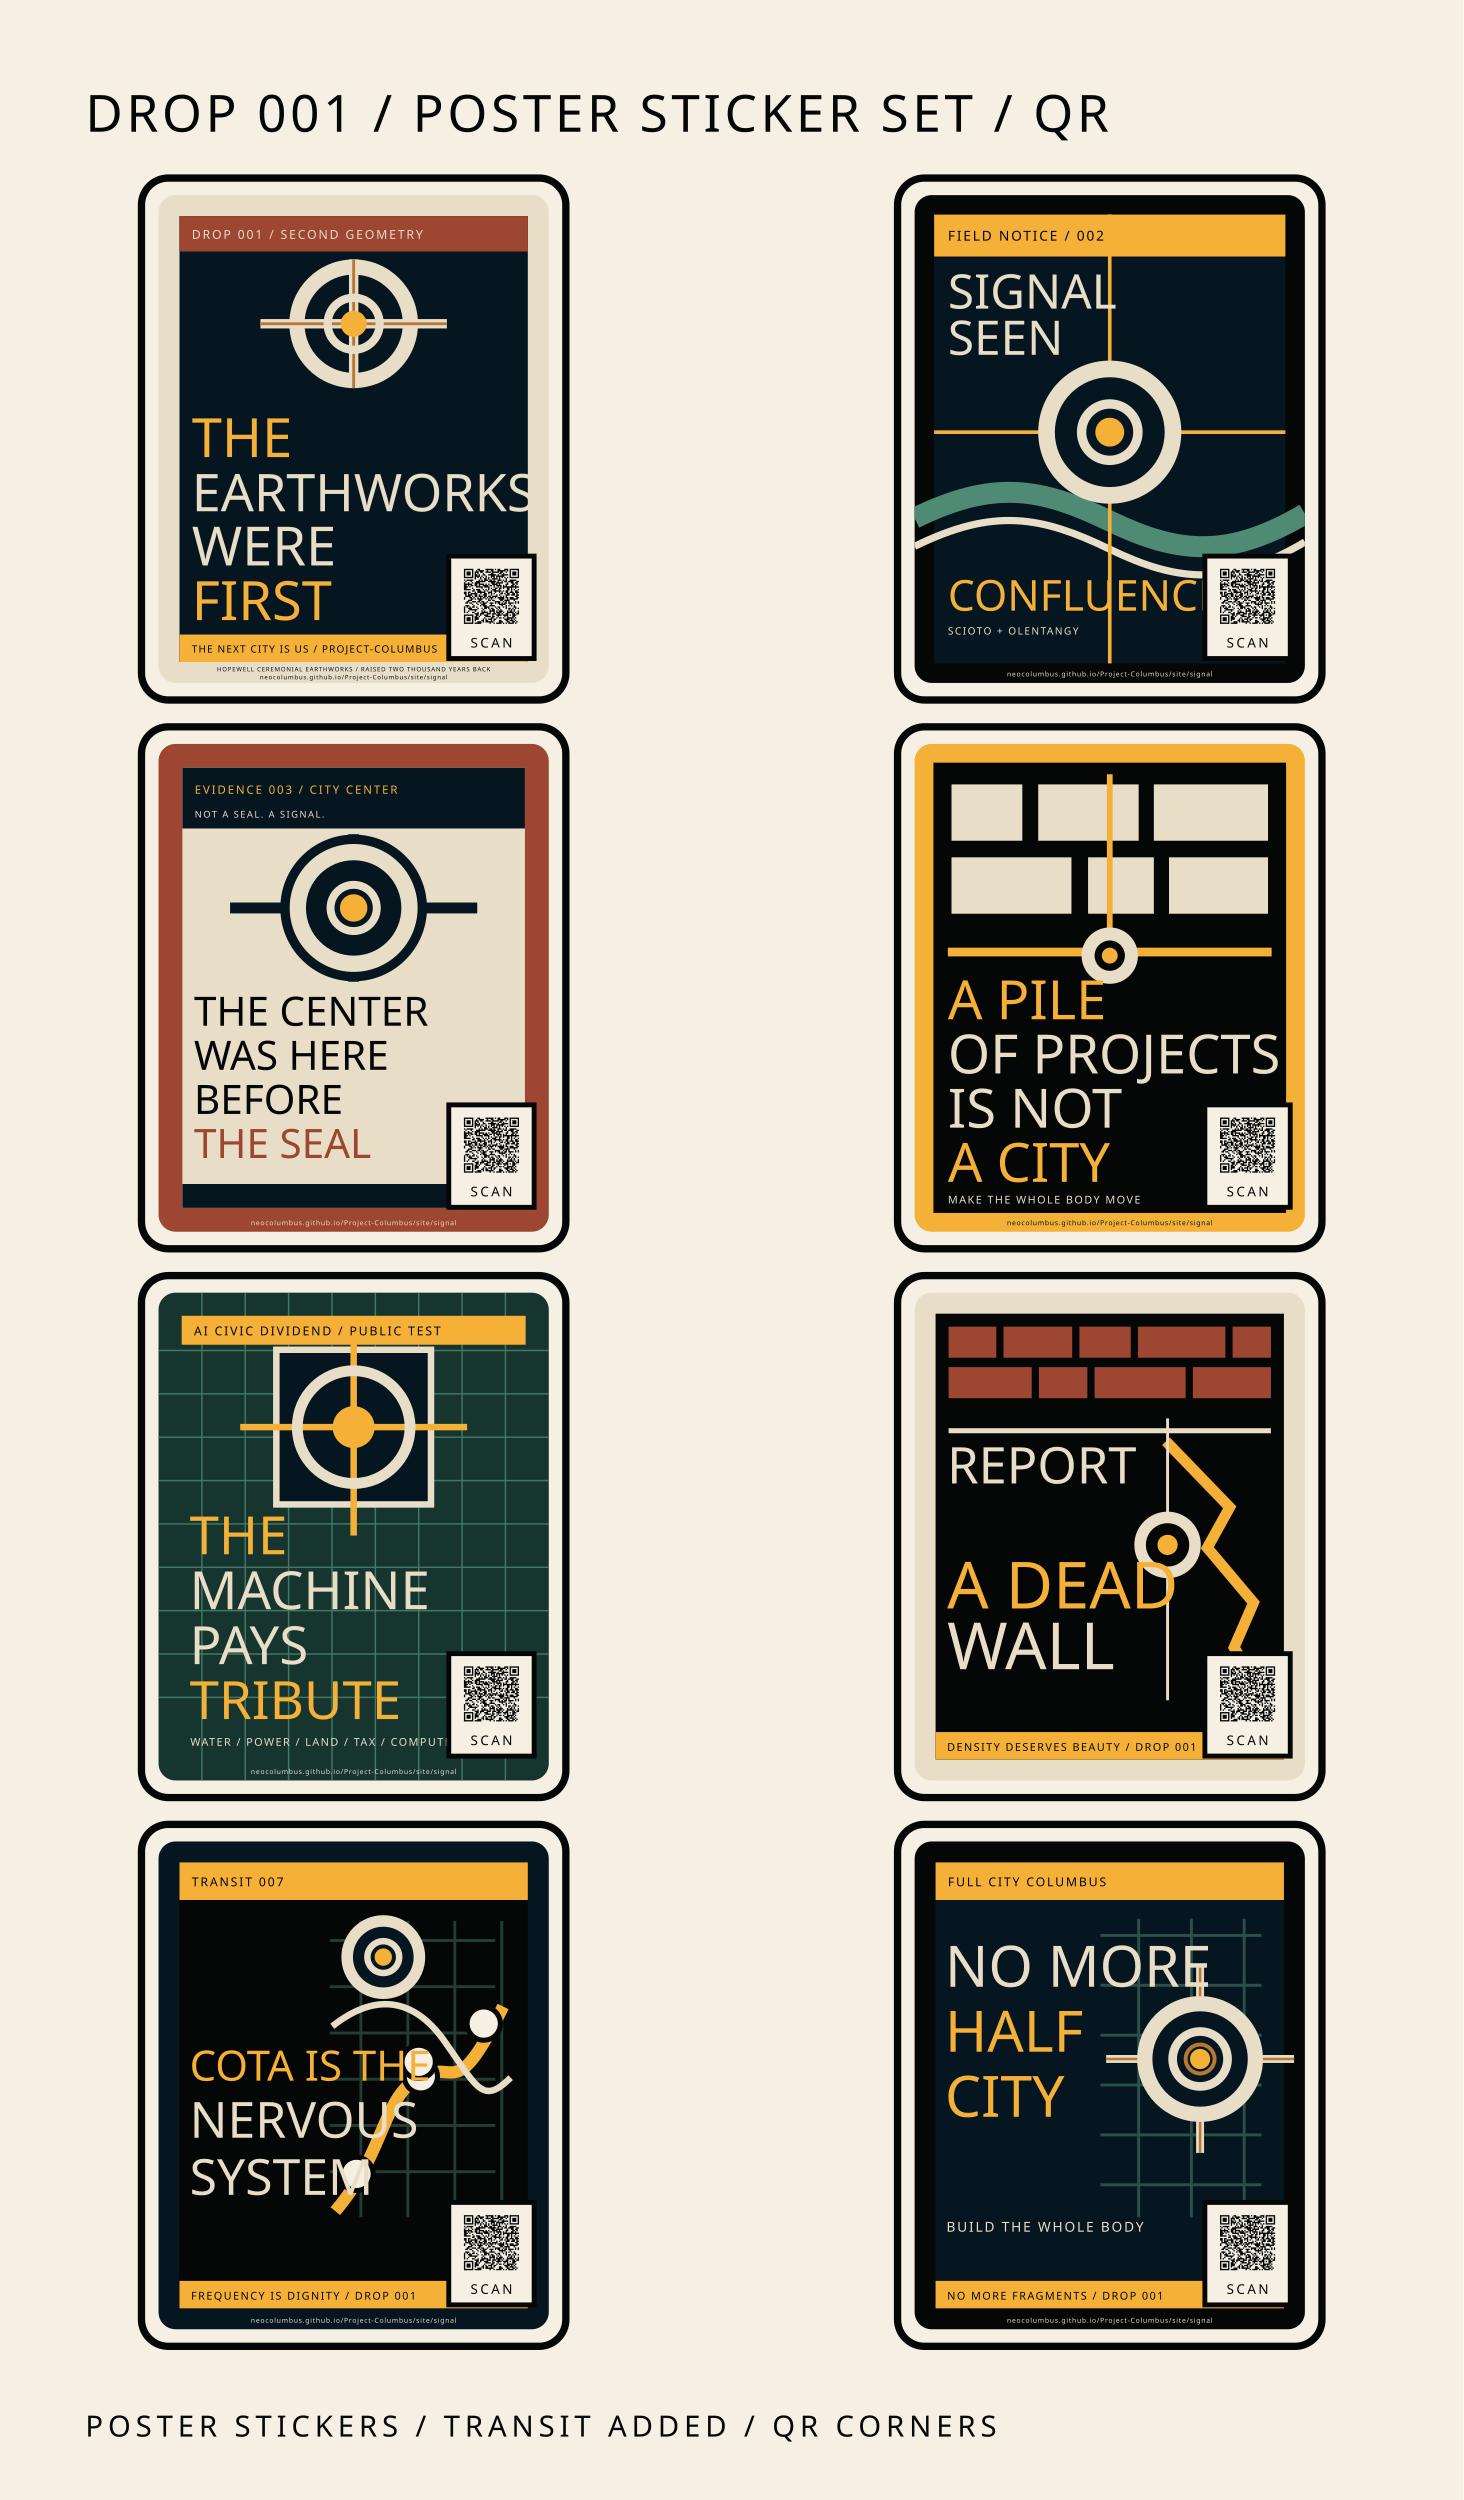
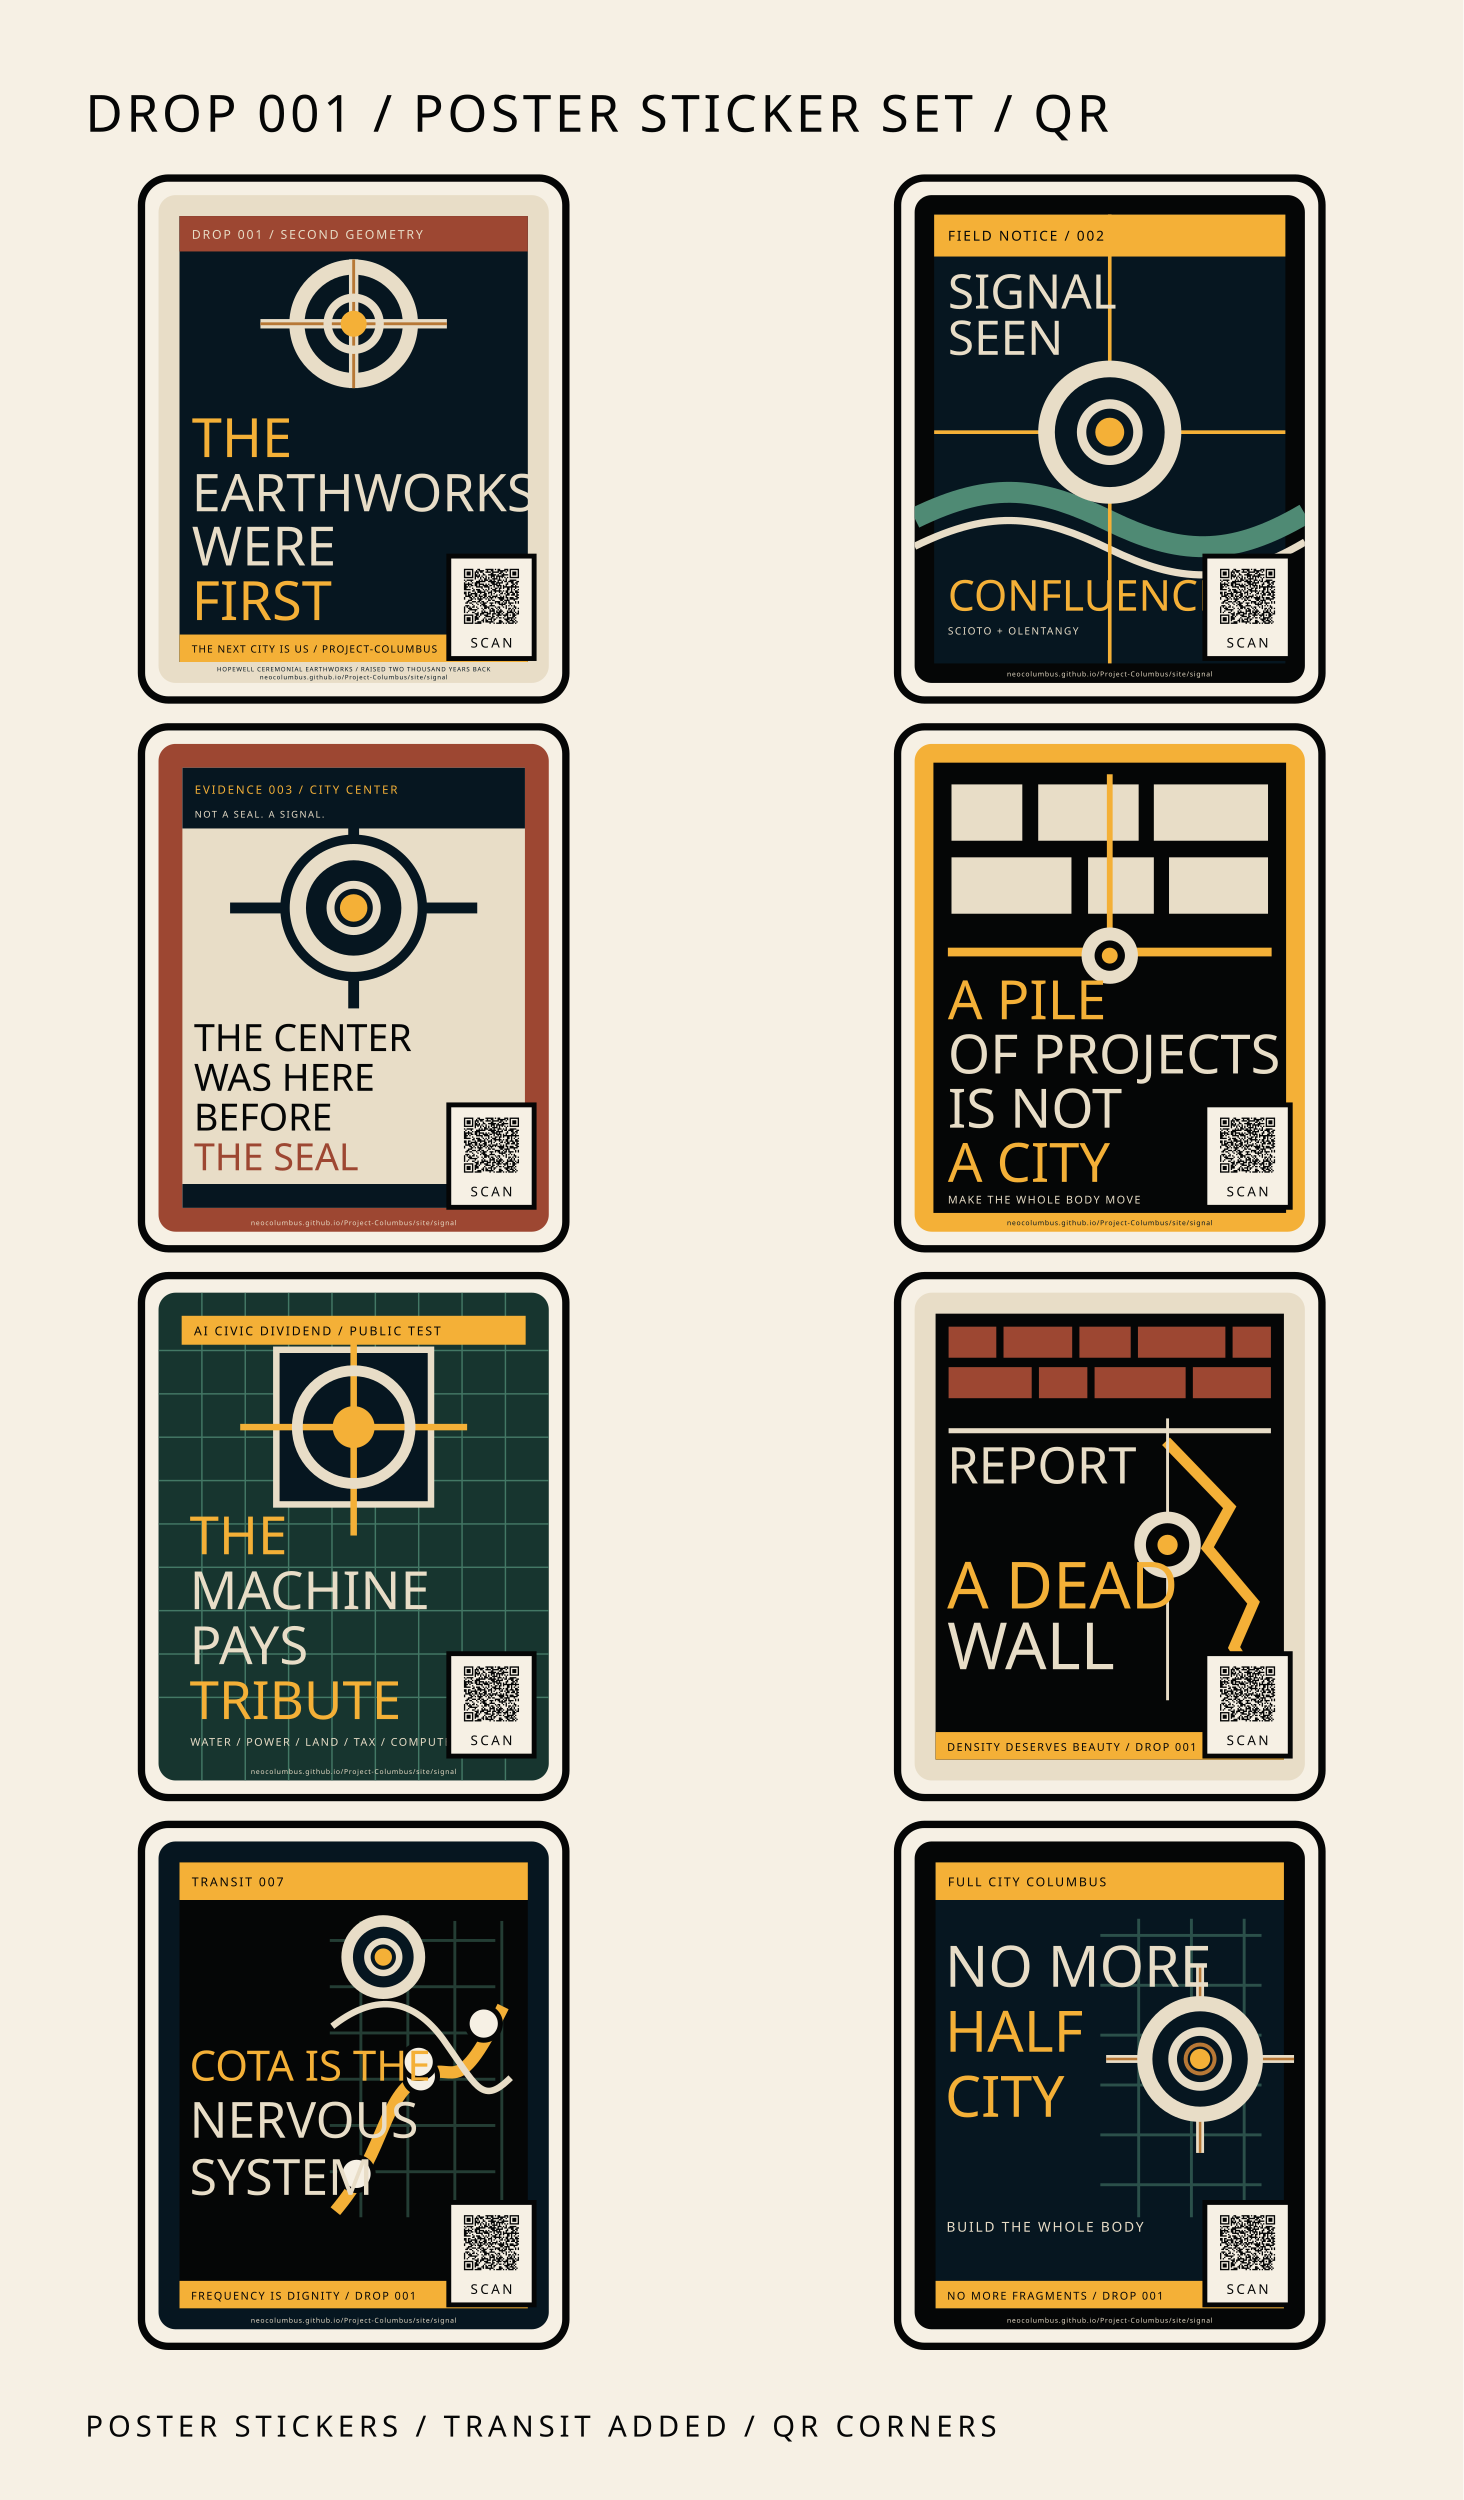
<svg xmlns="http://www.w3.org/2000/svg" viewBox="0 0 1200 2050" role="img" aria-labelledby="title desc">
  <defs>
    <clipPath id="poster-sticker">
      <rect width="320" height="400" rx="14" />
    </clipPath>
    <g id="sticker-frame">
      <rect x="-14" y="-14" width="348" height="428" rx="22" fill="#F6F0E4" />
      <rect x="-14" y="-14" width="348" height="428" rx="22" fill="none" stroke="#050606" stroke-width="6" />
    </g>
    <symbol id="project-qr" viewBox="0 0 49 49">
      <rect width="49" height="49" fill="#F6F0E4" />
      <path stroke="#050606" d="M4 4.5h7m3 0h2m4 0h6m1 0h1m1 0h2m3 0h3m1 0h7M4 5.5h1m5 0h1m2 0h1m1 0h4m2 0h1m2 0h2m3 0h6m1 0h1m1 0h1m5 0h1M4 6.5h1m1 0h3m1 0h1m1 0h3m1 0h2m2 0h4m1 0h5m1 0h2m2 0h1m2 0h1m1 0h3m1 0h1M4 7.5h1m1 0h3m1 0h1m1 0h1m1 0h1m3 0h1m5 0h2m4 0h2m1 0h1m4 0h1m1 0h3m1 0h1M4 8.5h1m1 0h3m1 0h1m1 0h2m1 0h1m2 0h2m2 0h6m1 0h1m2 0h5m1 0h1m1 0h3m1 0h1M4 9.5h1m5 0h1m1 0h4m1 0h1m2 0h1m3 0h3m1 0h6m4 0h1m5 0h1M4 10.5h7m1 0h1m1 0h1m1 0h1m1 0h1m1 0h1m1 0h1m1 0h1m1 0h1m1 0h1m1 0h1m1 0h1m1 0h1m1 0h1m1 0h7M12 11.5h1m3 0h1m2 0h2m1 0h1m2 0h4m1 0h1m4 0h1M4 12.5h1m1 0h5m4 0h1m1 0h1m1 0h3m1 0h2m1 0h1m2 0h3m1 0h1m1 0h1m2 0h5M5 13.5h1m3 0h1m3 0h7m2 0h6m1 0h1m2 0h1m1 0h2m1 0h4m2 0h2M4 14.5h1m2 0h1m2 0h1m1 0h4m8 0h3m1 0h5m3 0h1m2 0h2m1 0h2M4 15.5h6m2 0h2m1 0h4m1 0h1m1 0h1m2 0h4m1 0h1m4 0h2m3 0h2m1 0h1M4 16.5h2m1 0h1m1 0h2m1 0h2m1 0h1m2 0h4m1 0h2m1 0h1m1 0h4m1 0h1m1 0h1m3 0h2m1 0h1M4 17.5h3m1 0h1m4 0h5m1 0h4m3 0h1m2 0h1m1 0h1m1 0h12M4 18.5h2m4 0h1m6 0h1m4 0h1m1 0h1m2 0h2m1 0h2m1 0h1m2 0h2m1 0h1m2 0h1M4 19.5h5m2 0h1m1 0h3m2 0h1m1 0h1m1 0h1m2 0h3m2 0h1m5 0h2m1 0h1m1 0h1m2 0h1M10 20.5h2m2 0h3m2 0h1m1 0h1m2 0h1m1 0h6m1 0h1m1 0h2m2 0h1m2 0h2M4 21.5h2m1 0h2m3 0h1m1 0h6m2 0h3m2 0h1m2 0h1m1 0h1m2 0h2m1 0h3m1 0h3M4 22.5h2m1 0h1m1 0h5m2 0h1m2 0h2m1 0h1m1 0h1m1 0h1m4 0h2m1 0h1m1 0h2m2 0h2m1 0h1M5 23.5h1m1 0h3m2 0h2m1 0h1m2 0h3m3 0h1m3 0h1m1 0h1m4 0h3m1 0h3m1 0h2M5 24.5h4m1 0h1m1 0h2m1 0h3m1 0h2m1 0h2m1 0h4m2 0h1m1 0h1m1 0h1m6 0h2M4 25.5h1m3 0h2m1 0h1m2 0h1m1 0h1m1 0h2m1 0h1m1 0h3m1 0h1m1 0h5m1 0h2m1 0h3m2 0h2M4 26.5h1m4 0h2m1 0h1m1 0h4m2 0h1m1 0h1m1 0h1m5 0h4m2 0h1m1 0h6M7 27.5h3m5 0h2m5 0h2m1 0h2m4 0h2m1 0h4m3 0h1M6 28.5h2m2 0h3m1 0h2m1 0h2m2 0h1m5 0h4m2 0h1m1 0h1m1 0h1m4 0h1m1 0h1M5 29.5h2m1 0h2m3 0h1m2 0h1m1 0h3m2 0h3m1 0h1m1 0h2m1 0h1m1 0h2m1 0h4m1 0h1m1 0h1M10 30.5h1m3 0h1m2 0h3m4 0h1m5 0h5m3 0h1M5 31.5h3m3 0h1m4 0h1m1 0h3m2 0h4m5 0h1m2 0h1m1 0h1m1 0h1m1 0h1M4 32.5h1m1 0h1m1 0h1m1 0h2m1 0h1m5 0h4m4 0h1m1 0h2m2 0h1m1 0h1m5 0h2M4 33.5h1m2 0h3m4 0h1m2 0h1m1 0h2m1 0h1m1 0h2m2 0h1m1 0h1m4 0h1m1 0h2m1 0h1m1 0h1m1 0h1M4 34.5h1m3 0h6m4 0h1m4 0h1m1 0h2m2 0h1m1 0h1m5 0h1m1 0h1m1 0h1M4 35.5h1m2 0h1m4 0h1m4 0h1m1 0h1m3 0h4m1 0h1m1 0h3m3 0h1m1 0h2m1 0h1m2 0h1M4 36.5h1m1 0h1m3 0h2m2 0h1m2 0h5m1 0h1m2 0h1m1 0h4m1 0h1m2 0h5m1 0h1m1 0h1M12 37.5h3m1 0h3m2 0h3m1 0h3m1 0h2m1 0h1m2 0h2m3 0h2m1 0h2M4 38.5h7m2 0h2m1 0h1m2 0h3m3 0h1m2 0h4m1 0h4m1 0h1m1 0h3M4 39.5h1m5 0h1m1 0h2m1 0h1m4 0h4m1 0h2m2 0h1m4 0h1m1 0h1m3 0h2M4 40.5h1m1 0h3m1 0h1m1 0h3m4 0h1m4 0h2m2 0h1m1 0h2m1 0h1m2 0h5m1 0h1M4 41.5h1m1 0h3m1 0h1m1 0h3m3 0h1m1 0h1m1 0h3m1 0h2m6 0h4m1 0h1m1 0h1M4 42.5h1m1 0h3m1 0h1m1 0h1m4 0h2m1 0h2m2 0h1m1 0h1m3 0h2m3 0h2m1 0h3m1 0h1M4 43.5h1m5 0h1m3 0h3m1 0h1m1 0h6m4 0h3m3 0h2m2 0h2m1 0h1M4 44.5h7m1 0h5m6 0h1m2 0h1m1 0h4m1 0h1m1 0h1m1 0h4m1 0h1" />
    </symbol>
    <g id="qr-badge">
      <rect width="70" height="84" fill="#F6F0E4" stroke="#050606" stroke-width="4" />
      <use href="#project-qr" x="8" y="6" width="54" height="54" />
      <text x="35" y="75" text-anchor="middle" fill="#050606" font-family="Arial Black, Impact, sans-serif" font-size="11" letter-spacing="2">SCAN</text>
    </g>
  </defs>
  <rect width="1200" height="2050" fill="#F6F0E4" />
  <text x="70" y="108" fill="#050606" font-family="Arial Black, Impact, sans-serif" font-size="42" letter-spacing="3">DROP 001 / POSTER STICKER SET / QR</text>
  <g transform="translate(130 160)">
    <use href="#sticker-frame" />
    <g clip-path="url(#poster-sticker)">
      <g transform="matrix(0.296296 0 0 0.296296 0 0)">
        <rect width="1080" height="1350" fill="#E8DDC7" />
        <rect x="58" y="58" width="964" height="1234" fill="#061620" />
        <rect x="58" y="58" width="964" height="98" fill="#9D4732" />
        <text x="92" y="121" fill="#E8DDC7" font-family="Arial Black, Impact, sans-serif" font-size="34" letter-spacing="5">DROP 001 / SECOND GEOMETRY</text>
        <g transform="translate(540 356)">
          <circle r="178" fill="#E8DDC7" />
          <circle r="136" fill="#061620" />
          <rect x="-258" y="-13" width="516" height="26" fill="#E8DDC7" />
          <rect x="-13" y="-178" width="26" height="356" fill="#E8DDC7" />
          <rect x="-258" y="-4" width="516" height="8" fill="#B77836" />
          <rect x="-4" y="-178" width="8" height="356" fill="#B77836" />
          <circle r="72" fill="none" stroke="#E8DDC7" stroke-width="23" />
          <circle r="36" fill="#F4B037" />
        </g>
        <text x="92" y="725" fill="#F4B037" font-family="Impact, Arial Black, sans-serif" font-size="150">THE</text>
        <text x="92" y="875" fill="#E8DDC7" font-family="Impact, Arial Black, sans-serif" font-size="144">EARTHWORKS</text>
        <text x="92" y="1025" fill="#E8DDC7" font-family="Impact, Arial Black, sans-serif" font-size="150">WERE</text>
        <text x="92" y="1176" fill="#F4B037" font-family="Impact, Arial Black, sans-serif" font-size="150">FIRST</text>
        <rect x="58" y="1216" width="964" height="76" fill="#F4B037" />
        <text x="92" y="1266" fill="#050606" font-family="Arial Black, Impact, sans-serif" font-size="28" letter-spacing="3">THE NEXT CITY IS US / PROJECT-COLUMBUS</text>
        <text x="540" y="1318" text-anchor="middle" fill="#061620" font-family="Arial Black, Impact, sans-serif" font-size="17" letter-spacing="2">HOPEWELL CEREMONIAL EARTHWORKS / RAISED TWO THOUSAND YEARS BACK</text>
        <text x="540" y="1340" text-anchor="middle" fill="#061620" font-family="Arial Black, Impact, sans-serif" font-size="17" letter-spacing="2">neocolumbus.github.io/Project-Columbus/site/signal</text>
      </g>
    </g>
    <use href="#qr-badge" transform="translate(238 296)" />
  </g>
  <g transform="translate(750 160)">
    <use href="#sticker-frame" />
    <g clip-path="url(#poster-sticker)">
      <g transform="matrix(0.296296 0 0 0.296296 0 0)">
        <rect width="1080" height="1350" fill="#050606" />
        <rect x="54" y="54" width="972" height="1242" fill="#061620" />
        <path d="M0 894 C220 786 350 810 540 902 S870 1006 1080 882" fill="none" stroke="#4F8A74" stroke-width="58" />
        <path d="M0 972 C220 864 350 888 540 980 S870 1084 1080 960" fill="none" stroke="#E8DDC7" stroke-width="20" />
        <path d="M540 54 V1296" stroke="#F4B037" stroke-width="10" />
        <path d="M54 656 H1026" stroke="#F4B037" stroke-width="10" />
        <g transform="translate(540 656)">
          <circle r="198" fill="#E8DDC7" />
          <circle r="152" fill="#061620" />
          <circle r="78" fill="none" stroke="#E8DDC7" stroke-width="26" />
          <circle r="40" fill="#F4B037" />
        </g>
        <rect x="54" y="54" width="972" height="116" fill="#F4B037" />
        <text x="92" y="126" fill="#050606" font-family="Arial Black, Impact, sans-serif" font-size="38" letter-spacing="5">FIELD NOTICE / 002</text>
        <text x="92" y="314" fill="#E8DDC7" font-family="Impact, Arial Black, sans-serif" font-size="132">SIGNAL</text>
        <text x="92" y="442" fill="#E8DDC7" font-family="Impact, Arial Black, sans-serif" font-size="132">SEEN</text>
        <text x="92" y="1150" fill="#F4B037" font-family="Impact, Arial Black, sans-serif" font-size="118">CONFLUENCE</text>
        <text x="92" y="1216" fill="#E8DDC7" font-family="Arial Black, Impact, sans-serif" font-size="28" letter-spacing="4">SCIOTO + OLENTANGY</text>
        <text x="540" y="1332" text-anchor="middle" fill="#E8DDC7" font-family="Arial Black, Impact, sans-serif" font-size="19" letter-spacing="2">neocolumbus.github.io/Project-Columbus/site/signal</text>
      </g>
    </g>
    <use href="#qr-badge" transform="translate(238 296)" />
  </g>
  <g transform="translate(130 610)">
    <use href="#sticker-frame" />
    <g clip-path="url(#poster-sticker)">
      <g transform="matrix(0.296296 0 0 0.296296 0 0)">
        <rect width="1080" height="1350" fill="#9D4732" />
        <rect x="66" y="66" width="948" height="1218" fill="#E8DDC7" />
        <rect x="66" y="66" width="948" height="168" fill="#061620" />
        <text x="100" y="138" fill="#F4B037" font-family="Arial Black, Impact, sans-serif" font-size="32" letter-spacing="5">EVIDENCE 003 / CITY CENTER</text>
        <text x="100" y="204" fill="#E8DDC7" font-family="Arial Black, Impact, sans-serif" font-size="26" letter-spacing="4">NOT A SEAL. A SIGNAL.</text>
        <g transform="translate(540 454)">
          <rect x="-342" y="-15" width="684" height="30" fill="#061620" />
-           <rect x="-15" y="-204" width="30" height="408" fill="#061620" />
+           <rect x="-15" y="-282" width="30" height="560" fill="#061620" />
          <circle r="190" fill="#E8DDC7" stroke="#061620" stroke-width="26" />
          <circle r="132" fill="#061620" />
          <circle r="64" fill="none" stroke="#E8DDC7" stroke-width="22" />
          <circle r="38" fill="#F4B037" />
        </g>
-         <text x="98" y="780" fill="#050606" font-family="Impact, Arial Black, sans-serif" font-size="112">THE CENTER</text>
-         <text x="98" y="902" fill="#050606" font-family="Impact, Arial Black, sans-serif" font-size="112">WAS HERE</text>
-         <text x="98" y="1024" fill="#050606" font-family="Impact, Arial Black, sans-serif" font-size="112">BEFORE</text>
-         <text x="98" y="1146" fill="#9D4732" font-family="Impact, Arial Black, sans-serif" font-size="112">THE SEAL</text>
+         <text x="98" y="850" fill="#050606" font-family="Impact, Arial Black, sans-serif" font-size="104">THE CENTER</text>
+         <text x="98" y="960" fill="#050606" font-family="Impact, Arial Black, sans-serif" font-size="104">WAS HERE</text>
+         <text x="98" y="1070" fill="#050606" font-family="Impact, Arial Black, sans-serif" font-size="104">BEFORE</text>
+         <text x="98" y="1180" fill="#9D4732" font-family="Impact, Arial Black, sans-serif" font-size="104">THE SEAL</text>
        <rect x="66" y="1218" width="948" height="66" fill="#061620" />
        <text x="540" y="1332" text-anchor="middle" fill="#E8DDC7" font-family="Arial Black, Impact, sans-serif" font-size="19" letter-spacing="2">neocolumbus.github.io/Project-Columbus/site/signal</text>
      </g>
    </g>
    <use href="#qr-badge" transform="translate(238 296)" />
  </g>
  <g transform="translate(750 610)">
    <use href="#sticker-frame" />
    <g clip-path="url(#poster-sticker)">
      <g transform="matrix(0.296296 0 0 0.296296 0 0)">
        <rect width="1080" height="1350" fill="#F4B037" />
        <rect x="52" y="52" width="976" height="1246" fill="#050606" />
        <g fill="#E8DDC7">
          <rect x="102" y="112" width="196" height="156" />
          <rect x="342" y="112" width="278" height="156" />
          <rect x="662" y="112" width="316" height="156" />
          <rect x="102" y="314" width="332" height="156" />
          <rect x="480" y="314" width="182" height="156" />
          <rect x="704" y="314" width="274" height="156" />
        </g>
        <path d="M92 576 H988" stroke="#F4B037" stroke-width="24" />
        <path d="M540 84 V586" stroke="#F4B037" stroke-width="16" />
        <circle cx="540" cy="586" r="78" fill="#E8DDC7" />
        <circle cx="540" cy="586" r="42" fill="#050606" />
        <circle cx="540" cy="586" r="22" fill="#F4B037" />
        <text x="92" y="762" fill="#F4B037" font-family="Impact, Arial Black, sans-serif" font-size="150">A PILE</text>
        <text x="92" y="912" fill="#E8DDC7" font-family="Impact, Arial Black, sans-serif" font-size="150">OF PROJECTS</text>
        <text x="92" y="1062" fill="#E8DDC7" font-family="Impact, Arial Black, sans-serif" font-size="150">IS NOT</text>
        <text x="92" y="1212" fill="#F4B037" font-family="Impact, Arial Black, sans-serif" font-size="150">A CITY</text>
        <text x="92" y="1272" fill="#E8DDC7" font-family="Arial Black, Impact, sans-serif" font-size="30" letter-spacing="4">MAKE THE WHOLE BODY MOVE</text>
        <text x="540" y="1332" text-anchor="middle" fill="#061620" font-family="Arial Black, Impact, sans-serif" font-size="19" letter-spacing="2">neocolumbus.github.io/Project-Columbus/site/signal</text>
      </g>
    </g>
    <use href="#qr-badge" transform="translate(238 296)" />
  </g>
  <g transform="translate(130 1060)">
    <use href="#sticker-frame" />
    <g clip-path="url(#poster-sticker)">
      <g transform="matrix(0.296296 0 0 0.296296 0 0)">
        <rect width="1080" height="1350" fill="#17352F" />
        <g opacity="0.78">
          <path d="M0 160h1080M0 280h1080M0 400h1080M0 520h1080M0 640h1080M0 760h1080M0 880h1080M0 1000h1080M0 1120h1080" stroke="#4F8A74" stroke-width="4" />
          <path d="M120 0v1350M240 0v1350M360 0v1350M480 0v1350M600 0v1350M720 0v1350M840 0v1350M960 0v1350" stroke="#4F8A74" stroke-width="4" />
        </g>
        <g transform="translate(540 372)">
          <rect x="-214" y="-214" width="428" height="428" fill="#061620" stroke="#E8DDC7" stroke-width="18" />
          <path d="M-314 0h628M0-300v600" stroke="#F4B037" stroke-width="18" />
          <circle r="156" fill="none" stroke="#E8DDC7" stroke-width="30" />
          <circle r="58" fill="#F4B037" />
        </g>
        <rect x="64" y="64" width="952" height="80" fill="#F4B037" />
        <text x="98" y="118" fill="#050606" font-family="Arial Black, Impact, sans-serif" font-size="34" letter-spacing="5">AI CIVIC DIVIDEND / PUBLIC TEST</text>
        <text x="86" y="724" fill="#F4B037" font-family="Impact, Arial Black, sans-serif" font-size="146">THE</text>
        <text x="86" y="876" fill="#E8DDC7" font-family="Impact, Arial Black, sans-serif" font-size="146">MACHINE</text>
        <text x="86" y="1028" fill="#E8DDC7" font-family="Impact, Arial Black, sans-serif" font-size="146">PAYS</text>
        <text x="86" y="1180" fill="#F4B037" font-family="Impact, Arial Black, sans-serif" font-size="146">TRIBUTE</text>
        <text x="88" y="1254" fill="#E8DDC7" font-family="Arial Black, Impact, sans-serif" font-size="30" letter-spacing="4">WATER / POWER / LAND / TAX / COMPUTE / DATA</text>
        <text x="540" y="1332" text-anchor="middle" fill="#E8DDC7" font-family="Arial Black, Impact, sans-serif" font-size="19" letter-spacing="2">neocolumbus.github.io/Project-Columbus/site/signal</text>
      </g>
    </g>
    <use href="#qr-badge" transform="translate(238 296)" />
  </g>
  <g transform="translate(750 1060)">
    <use href="#sticker-frame" />
    <g clip-path="url(#poster-sticker)">
      <g transform="matrix(0.296296 0 0 0.296296 0 0)">
        <rect width="1080" height="1350" fill="#E8DDC7" />
        <rect x="58" y="58" width="964" height="1234" fill="#050606" />
        <g fill="#9D4732">
          <rect x="94" y="94" width="132" height="86" />
          <rect x="246" y="94" width="190" height="86" />
          <rect x="456" y="94" width="142" height="86" />
          <rect x="618" y="94" width="242" height="86" />
          <rect x="880" y="94" width="106" height="86" />
          <rect x="94" y="206" width="230" height="86" />
          <rect x="344" y="206" width="134" height="86" />
          <rect x="498" y="206" width="252" height="86" />
          <rect x="770" y="206" width="216" height="86" />
        </g>
        <path d="M706 422 L872 594 L810 706 L938 858 L884 982 L962 1106" fill="none" stroke="#F4B037" stroke-width="30" stroke-linecap="square" />
        <path d="M94 382 H986" stroke="#E8DDC7" stroke-width="14" />
        <path d="M700 348 V1128" stroke="#E8DDC7" stroke-width="8" />
        <circle cx="700" cy="698" r="92" fill="#E8DDC7" />
        <circle cx="700" cy="698" r="60" fill="#050606" />
        <circle cx="700" cy="698" r="28" fill="#F4B037" />
        <text x="90" y="528" fill="#E8DDC7" font-family="Impact, Arial Black, sans-serif" font-size="140">REPORT</text>
        <text x="90" y="874" fill="#F4B037" font-family="Impact, Arial Black, sans-serif" font-size="180">A DEAD</text>
        <text x="90" y="1042" fill="#E8DDC7" font-family="Impact, Arial Black, sans-serif" font-size="180">WALL</text>
        <rect x="58" y="1216" width="964" height="76" fill="#F4B037" />
        <text x="90" y="1268" fill="#050606" font-family="Arial Black, Impact, sans-serif" font-size="30" letter-spacing="4">DENSITY DESERVES BEAUTY / DROP 001</text>
      </g>
    </g>
    <use href="#qr-badge" transform="translate(238 296)" />
  </g>
  <g transform="translate(130 1510)">
    <use href="#sticker-frame" />
    <g clip-path="url(#poster-sticker)">
      <g transform="matrix(0.296296 0 0 0.296296 0 0)">
        <rect width="1080" height="1350" fill="#061620" />
        <rect x="58" y="58" width="964" height="1234" fill="#050606" />
        <rect x="58" y="58" width="964" height="104" fill="#F4B037" />
        <text x="92" y="124" fill="#050606" font-family="Arial Black, Impact, sans-serif" font-size="34" letter-spacing="5">TRANSIT 007</text>
        <g opacity="0.42">
          <path d="M474 274 H932 M474 402 H932 M474 530 H932 M474 658 H932 M474 786 H932 M474 914 H932" stroke="#4F8A74" stroke-width="8" />
          <path d="M560 220 V1040 M690 220 V1040 M820 220 V1040 M950 220 V1040" stroke="#4F8A74" stroke-width="8" />
        </g>
        <path d="M500 1010 C630 850 620 704 726 650 C820 602 820 724 946 472" fill="none" stroke="#F4B037" stroke-width="34" stroke-linecap="square" />
        <path d="M488 506 C604 418 706 436 788 548 C878 674 894 730 968 660" fill="none" stroke="#E8DDC7" stroke-width="18" stroke-linecap="square" />
        <g fill="#F6F0E4" stroke="#050606" stroke-width="14">
          <circle cx="548" cy="920" r="46" />
          <circle cx="726" cy="650" r="46" />
          <circle cx="720" cy="610" r="46" />
          <circle cx="900" cy="504" r="46" />
        </g>
        <g transform="translate(622 320)">
          <circle r="116" fill="#E8DDC7" />
          <circle r="84" fill="#061620" />
          <circle r="44" fill="none" stroke="#E8DDC7" stroke-width="18" />
          <circle r="24" fill="#F4B037" />
        </g>
        <text x="86" y="662" fill="#F4B037" font-family="Impact, Arial Black, sans-serif" font-size="116">COTA IS THE</text>
        <text x="86" y="820" fill="#E8DDC7" font-family="Impact, Arial Black, sans-serif" font-size="138">NERVOUS</text>
        <text x="86" y="978" fill="#E8DDC7" font-family="Impact, Arial Black, sans-serif" font-size="138">SYSTEM</text>
        <rect x="58" y="1216" width="964" height="76" fill="#F4B037" />
        <text x="90" y="1268" fill="#050606" font-family="Arial Black, Impact, sans-serif" font-size="30" letter-spacing="4">FREQUENCY IS DIGNITY / DROP 001</text>
        <text x="540" y="1332" text-anchor="middle" fill="#E8DDC7" font-family="Arial Black, Impact, sans-serif" font-size="19" letter-spacing="2">neocolumbus.github.io/Project-Columbus/site/signal</text>
      </g>
    </g>
    <use href="#qr-badge" transform="translate(238 296)" />
  </g>
  <g transform="translate(750 1510)">
    <use href="#sticker-frame" />
    <g clip-path="url(#poster-sticker)">
      <g transform="matrix(0.296296 0 0 0.296296 0 0)">
        <rect width="1080" height="1350" fill="#050606" />
        <rect x="58" y="58" width="964" height="1234" fill="#061620" />
        <rect x="58" y="58" width="964" height="104" fill="#F4B037" />
        <text x="92" y="124" fill="#050606" font-family="Arial Black, Impact, sans-serif" font-size="34" letter-spacing="5">FULL CITY COLUMBUS</text>
        <g opacity="0.5">
          <path d="M514 260 H960 M514 398 H960 M514 536 H960 M514 674 H960 M514 812 H960 M514 950 H960" stroke="#4F8A74" stroke-width="8" />
          <path d="M620 214 V1040 M766 214 V1040 M912 214 V1040" stroke="#4F8A74" stroke-width="8" />
        </g>
        <g transform="translate(790 602)">
          <path d="M-260 0 H260 M0 -260 V260" stroke="#E8DDC7" stroke-width="22" />
          <path d="M-260 0 H260 M0 -260 V260" stroke="#B77836" stroke-width="7" />
          <circle r="174" fill="#E8DDC7" />
          <circle r="132" fill="#061620" />
          <circle r="76" fill="none" stroke="#E8DDC7" stroke-width="24" />
          <circle r="40" fill="none" stroke="#B77836" stroke-width="11" />
          <circle r="28" fill="#F4B037" />
        </g>
        <text x="84" y="402" fill="#E8DDC7" font-family="Impact, Arial Black, sans-serif" font-size="158">NO MORE</text>
        <text x="84" y="582" fill="#F4B037" font-family="Impact, Arial Black, sans-serif" font-size="158">HALF</text>
        <text x="84" y="762" fill="#F4B037" font-family="Impact, Arial Black, sans-serif" font-size="158">CITY</text>
        <text x="88" y="1080" fill="#E8DDC7" font-family="Arial Black, Impact, sans-serif" font-size="38" letter-spacing="5">BUILD THE WHOLE BODY</text>
        <rect x="58" y="1216" width="964" height="76" fill="#F4B037" />
        <text x="90" y="1268" fill="#050606" font-family="Arial Black, Impact, sans-serif" font-size="30" letter-spacing="4">NO MORE FRAGMENTS / DROP 001</text>
        <text x="540" y="1332" text-anchor="middle" fill="#E8DDC7" font-family="Arial Black, Impact, sans-serif" font-size="19" letter-spacing="2">neocolumbus.github.io/Project-Columbus/site/signal</text>
      </g>
    </g>
    <use href="#qr-badge" transform="translate(238 296)" />
  </g>
  <text x="70" y="1998" fill="#050606" font-family="Arial Black, Impact, sans-serif" font-size="24" letter-spacing="4">POSTER STICKERS / TRANSIT ADDED / QR CORNERS</text>
</svg>
